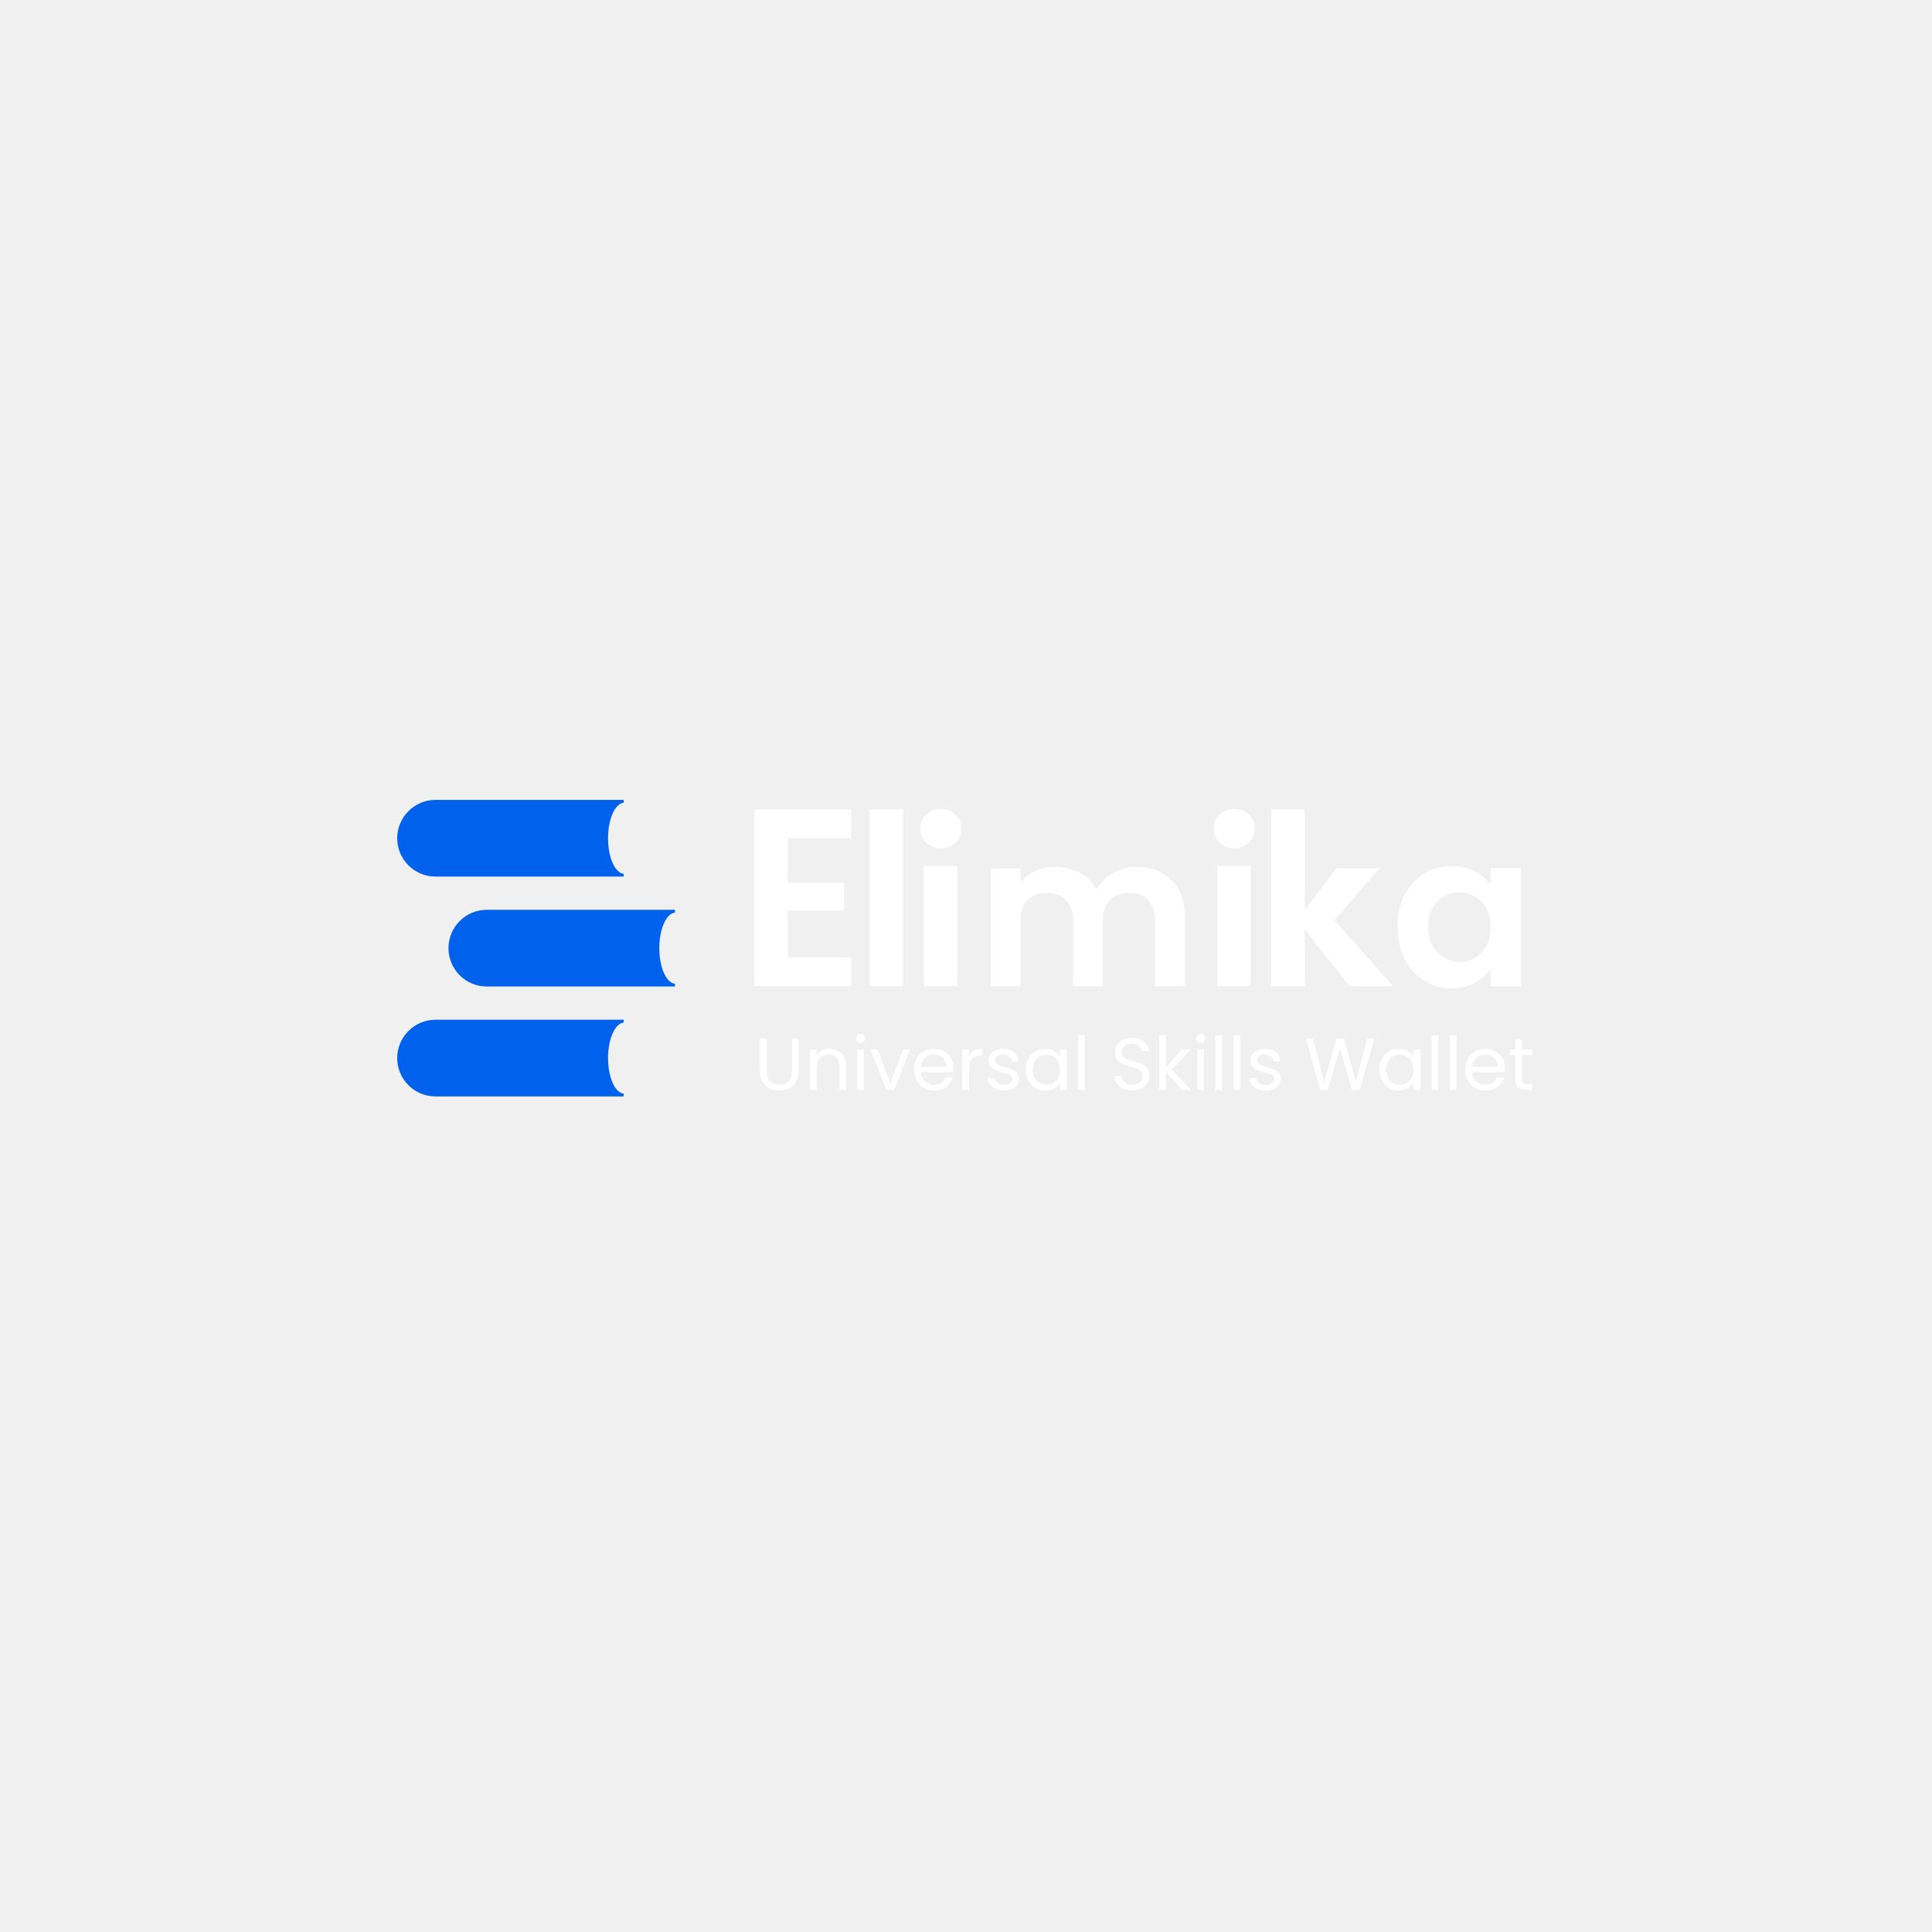
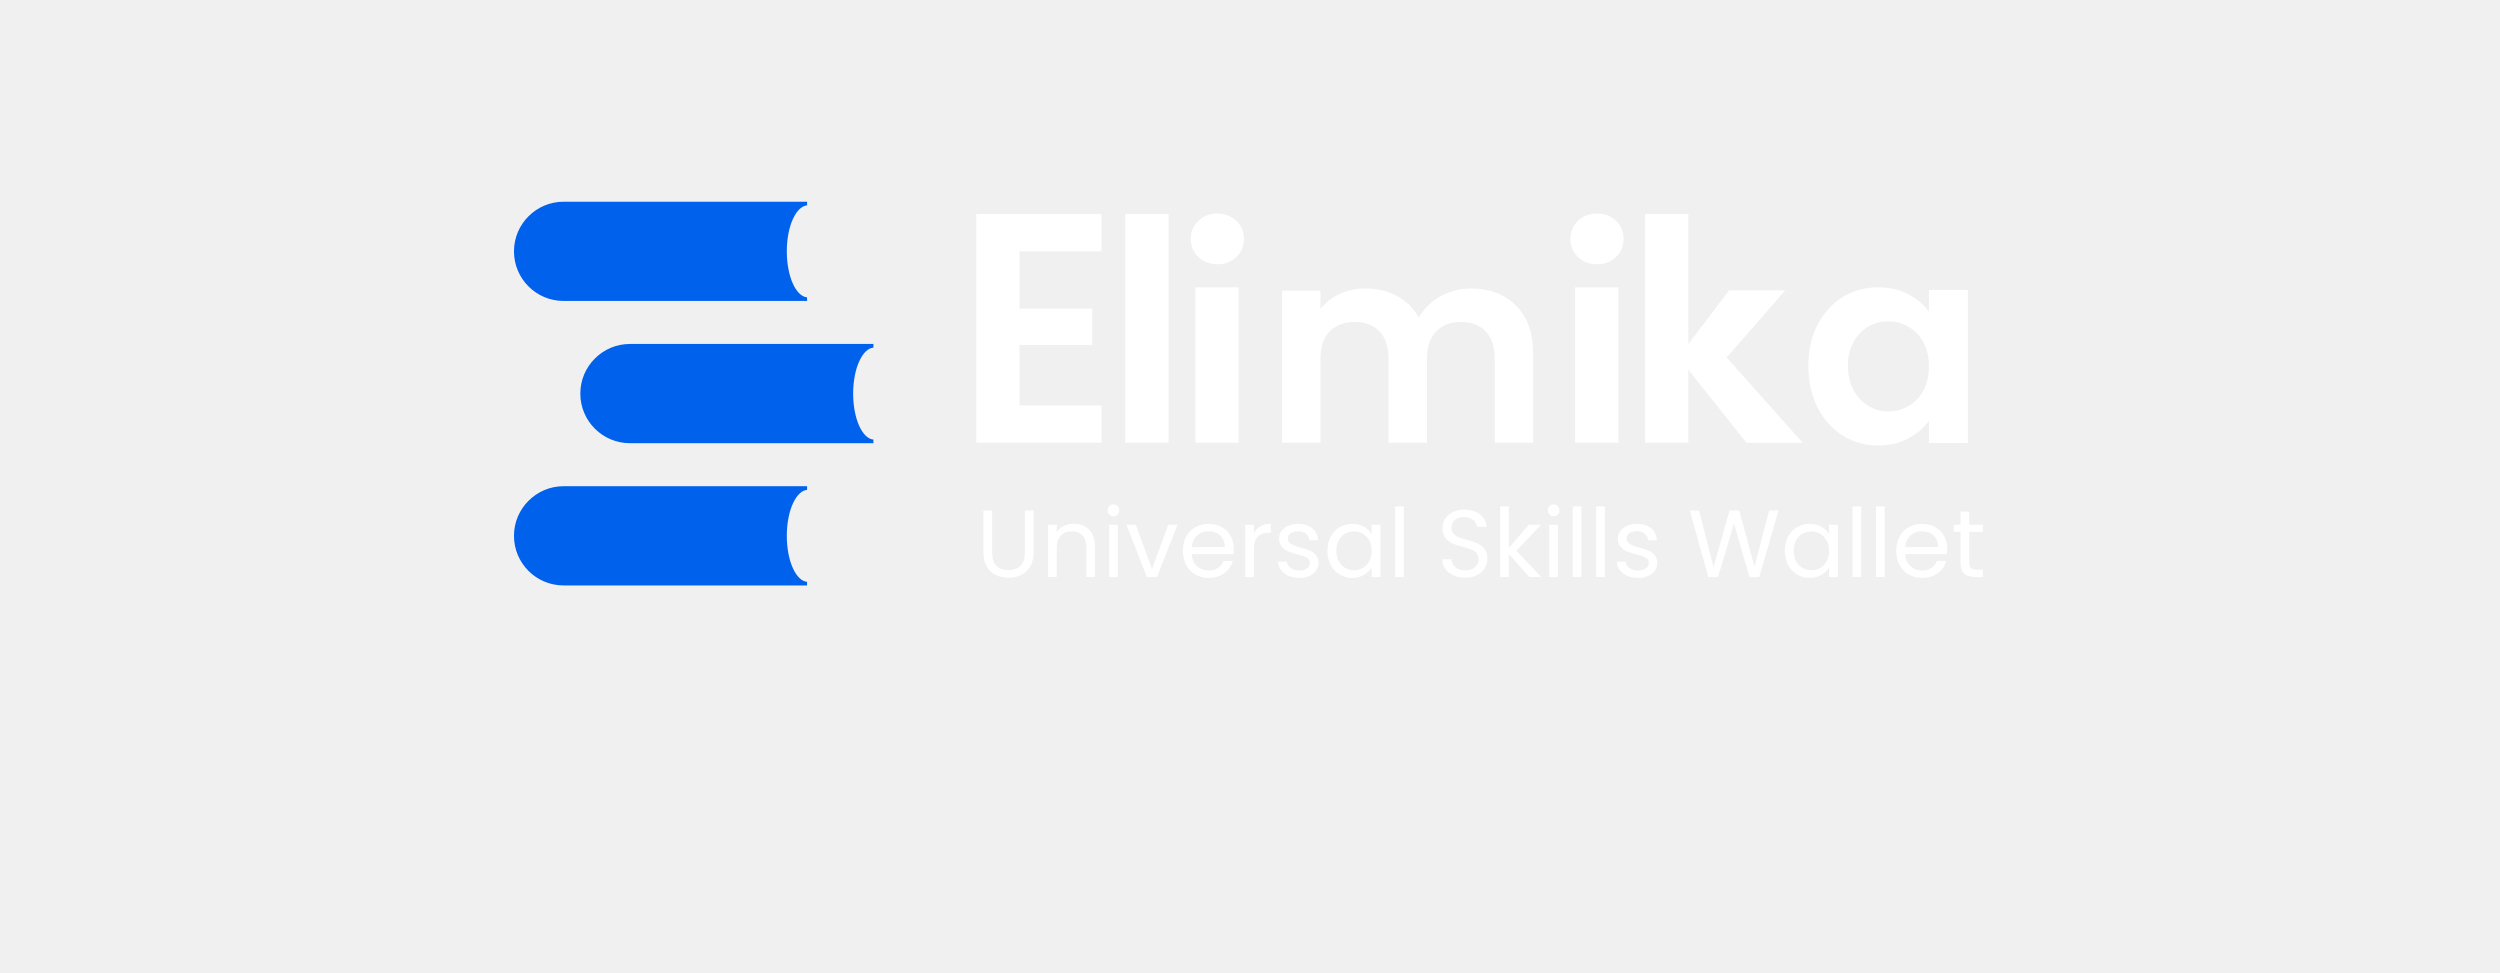
- <svg xmlns="http://www.w3.org/2000/svg" id="Layer_1" data-name="Layer 1" viewBox="0 0 1080 1080">
+ <svg xmlns="http://www.w3.org/2000/svg" id="Layer_1" data-name="Layer 1" viewBox="0 360 1080 420">
  <defs>
    <style>
      .cls-1 {
        fill: #fff;
      }
      .cls-3 {
        fill: #0061ed;
      }
    </style>
  </defs>
  <g>
    <g>
      <path class="cls-1" d="M440.45,468.58v24.73h31.37v15.69h-31.37v26.15h35.38v16.11h-54.07v-98.79h54.07v16.11h-35.38Z" />
      <path class="cls-1" d="M504.8,452.47v98.79h-18.69v-98.79h18.69Z" />
      <path class="cls-1" d="M654.92,492.02c4.94,4.94,7.41,11.84,7.41,20.7v38.55h-16.6v-36.29c0-5.14-1.3-9.07-3.91-11.8-2.61-2.73-6.17-4.09-10.67-4.09s-8.09,1.36-10.73,4.09c-2.65,2.73-3.97,6.66-3.97,11.8v36.29h-16.6v-36.29c0-5.14-1.3-9.07-3.91-11.8-2.61-2.73-6.17-4.09-10.67-4.09s-8.2,1.36-10.85,4.09c-2.65,2.73-3.97,6.66-3.97,11.8v36.29h-16.6v-65.71h16.6v7.95c2.14-2.77,4.88-4.94,8.24-6.52,3.36-1.58,7.06-2.37,11.09-2.37,5.14,0,9.73,1.09,13.76,3.26,4.03,2.18,7.16,5.28,9.37,9.31,2.13-3.8,5.24-6.84,9.31-9.13,4.07-2.29,8.48-3.44,13.22-3.44,8.06,0,14.57,2.47,19.51,7.41Z" />
      <path class="cls-1" d="M517.69,471.02c-2.18-2.09-3.27-4.69-3.27-7.81s1.09-5.72,3.27-7.81c2.18-2.09,4.92-3.14,8.21-3.14s6.03,1.05,8.21,3.14c2.18,2.09,3.27,4.7,3.27,7.81s-1.09,5.72-3.27,7.81c-2.18,2.09-4.92,3.14-8.21,3.14s-6.03-1.05-8.21-3.14ZM535.11,484.13v67.13h-18.69v-67.13h18.69Z" />
      <path class="cls-1" d="M681.7,471.02c-2.18-2.09-3.27-4.69-3.27-7.81s1.09-5.72,3.27-7.81c2.18-2.09,4.92-3.14,8.21-3.14s6.03,1.05,8.21,3.14c2.18,2.09,3.27,4.7,3.27,7.81s-1.09,5.72-3.27,7.81c-2.18,2.09-4.92,3.14-8.21,3.14s-6.03-1.05-8.21-3.14ZM699.12,484.13v67.13h-18.69v-67.13h18.69Z" />
      <path class="cls-1" d="M754.46,551.26l-25.1-31.51v31.51h-18.69v-98.79h18.69v56.21l17.6-23.27h24.3l-25.35,29.02,32.84,36.85h-24.3Z" />
      <path class="cls-1" d="M785.21,500.26c2.67-5.18,6.29-9.16,10.87-11.95,4.58-2.79,9.69-4.18,15.35-4.18,4.94,0,9.26,1,12.96,2.99,3.7,1.99,6.67,4.5,8.9,7.53v-9.44h16.84v66.18h-16.84v-9.68c-2.15,3.11-5.12,5.67-8.9,7.7-3.78,2.03-8.14,3.05-13.08,3.05-5.58,0-10.65-1.43-15.23-4.3-4.58-2.87-8.2-6.91-10.87-12.12-2.67-5.22-4-11.21-4-17.98s1.33-12.62,4-17.8ZM830.9,507.84c-1.59-2.91-3.74-5.14-6.45-6.69-2.71-1.55-5.61-2.33-8.72-2.33s-5.97.76-8.6,2.27c-2.63,1.51-4.76,3.72-6.39,6.63-1.63,2.91-2.45,6.35-2.45,10.33s.82,7.47,2.45,10.45c1.63,2.99,3.78,5.28,6.45,6.87,2.67,1.59,5.51,2.39,8.54,2.39s6.01-.78,8.72-2.33c2.71-1.55,4.86-3.78,6.45-6.69,1.59-2.91,2.39-6.39,2.39-10.45s-.8-7.54-2.39-10.45Z" />
    </g>
    <g>
      <path class="cls-3" d="M342.57,454.53c-1.65,3.59-2.67,8.55-2.67,14.05,0,10.71,3.88,19.45,8.75,19.87v1.56h-105.18c-11.84,0-21.43-9.59-21.43-21.43,0-5.92,2.4-11.28,6.29-15.15,3.86-3.88,9.23-6.29,15.15-6.29h105.18v1.58c-2.38.21-4.5,2.38-6.07,5.8Z" />
      <path class="cls-3" d="M371.23,515.98c-1.65,3.59-2.67,8.55-2.67,14.05,0,10.71,3.88,19.45,8.75,19.87v1.56h-105.18c-11.84,0-21.43-9.59-21.43-21.43,0-5.92,2.4-11.28,6.29-15.15,3.86-3.88,9.23-6.29,15.15-6.29h105.18v1.58c-2.38.21-4.5,2.38-6.07,5.8Z" />
      <path class="cls-3" d="M342.57,577.43c-1.65,3.59-2.67,8.55-2.67,14.05,0,10.71,3.88,19.45,8.75,19.87v1.56h-105.18c-11.84,0-21.43-9.59-21.43-21.43,0-5.92,2.4-11.28,6.29-15.15,3.86-3.88,9.23-6.29,15.15-6.29h105.18v1.58c-2.38.21-4.5,2.38-6.07,5.8Z" />
    </g>
    <g>
      <path class="cls-1" d="M428.6,580.55v18.18c0,2.56.62,4.45,1.88,5.69,1.25,1.24,2.99,1.85,5.21,1.85s3.92-.62,5.17-1.85c1.25-1.24,1.88-3.13,1.88-5.69v-18.18h3.75v18.14c0,2.39-.48,4.4-1.44,6.04-.96,1.64-2.26,2.85-3.9,3.65-1.64.8-3.47,1.2-5.5,1.2s-3.87-.4-5.5-1.2c-1.63-.8-2.93-2.01-3.87-3.65-.95-1.63-1.42-3.65-1.42-6.04v-18.14h3.75Z" />
      <path class="cls-1" d="M470.44,588.77c1.7,1.66,2.56,4.06,2.56,7.19v13.31h-3.71v-12.78c0-2.25-.56-3.98-1.69-5.17-1.13-1.2-2.67-1.79-4.62-1.79s-3.55.62-4.72,1.85-1.75,3.04-1.75,5.4v12.49h-3.75v-22.59h3.75v3.21c.74-1.15,1.75-2.05,3.03-2.68,1.28-.63,2.69-.95,4.23-.95,2.75,0,4.97.83,6.68,2.49Z" />
      <path class="cls-1" d="M479.26,582.28c-.49-.49-.74-1.1-.74-1.81s.25-1.32.74-1.81c.49-.5,1.1-.74,1.81-.74s1.27.25,1.75.74c.48.49.72,1.1.72,1.81s-.24,1.32-.72,1.81c-.48.5-1.06.74-1.75.74s-1.32-.25-1.81-.74ZM482.89,586.69v22.59h-3.75v-22.59h3.75Z" />
      <path class="cls-1" d="M497.68,605.81l7.01-19.13h4l-8.86,22.59h-4.37l-8.86-22.59h4.04l7.05,19.13Z" />
      <path class="cls-1" d="M532.88,599.38h-18.05c.14,2.23.9,3.96,2.29,5.21,1.39,1.25,3.07,1.88,5.05,1.88,1.62,0,2.97-.38,4.06-1.13,1.09-.75,1.85-1.76,2.29-3.03h4.04c-.6,2.17-1.81,3.94-3.63,5.3-1.81,1.36-4.07,2.04-6.76,2.04-2.14,0-4.06-.48-5.75-1.44s-3.02-2.33-3.98-4.1-1.44-3.83-1.44-6.16.47-4.38,1.4-6.14c.93-1.76,2.25-3.11,3.94-4.06,1.69-.95,3.63-1.42,5.83-1.42s4.04.47,5.69,1.4c1.65.93,2.92,2.22,3.81,3.85.89,1.63,1.34,3.48,1.34,5.54,0,.71-.04,1.47-.12,2.27ZM528.19,592.64c-.63-1.03-1.49-1.81-2.58-2.35-1.09-.54-2.29-.8-3.61-.8-1.9,0-3.51.61-4.84,1.81-1.33,1.21-2.1,2.88-2.29,5.03h14.26c0-1.43-.32-2.66-.95-3.69Z" />
      <path class="cls-1" d="M544.53,587.35c1.22-.71,2.71-1.07,4.47-1.07v3.88h-.99c-4.2,0-6.31,2.28-6.31,6.84v12.28h-3.75v-22.59h3.75v3.67c.66-1.29,1.6-2.29,2.82-3.01Z" />
      <path class="cls-1" d="M556.67,608.76c-1.37-.59-2.46-1.41-3.26-2.47-.8-1.06-1.24-2.27-1.32-3.65h3.88c.11,1.13.64,2.05,1.59,2.76.95.72,2.19,1.07,3.73,1.07,1.43,0,2.56-.32,3.38-.95.82-.63,1.24-1.43,1.24-2.39s-.44-1.72-1.32-2.21c-.88-.48-2.24-.95-4.08-1.42-1.68-.44-3.04-.89-4.1-1.34-1.06-.45-1.96-1.13-2.72-2.02-.76-.89-1.13-2.07-1.13-3.52,0-1.15.34-2.21,1.03-3.17.69-.96,1.66-1.72,2.93-2.29s2.71-.85,4.33-.85c2.5,0,4.52.63,6.06,1.9,1.54,1.26,2.36,3,2.47,5.19h-3.75c-.08-1.18-.56-2.13-1.42-2.84s-2.03-1.07-3.48-1.07c-1.35,0-2.42.29-3.21.87s-1.2,1.33-1.2,2.27c0,.74.24,1.35.72,1.83.48.48,1.08.87,1.81,1.15.73.29,1.74.61,3.03.97,1.62.44,2.94.87,3.96,1.3s1.89,1.06,2.62,1.92c.73.85,1.11,1.96,1.13,3.34,0,1.24-.34,2.35-1.03,3.34-.69.99-1.66,1.77-2.91,2.33-1.25.56-2.69.84-4.31.84-1.73,0-3.28-.3-4.66-.89Z" />
      <path class="cls-1" d="M574.84,591.82c.93-1.74,2.22-3.1,3.85-4.06,1.63-.96,3.46-1.44,5.46-1.44s3.7.43,5.15,1.28c1.46.85,2.54,1.92,3.26,3.21v-4.12h3.79v22.59h-3.79v-4.2c-.74,1.32-1.85,2.41-3.32,3.28-1.47.87-3.18,1.3-5.13,1.3s-3.82-.5-5.44-1.48c-1.62-.99-2.9-2.38-3.83-4.16-.93-1.79-1.4-3.82-1.4-6.1s.47-4.33,1.4-6.08ZM591.54,593.49c-.69-1.26-1.61-2.23-2.78-2.91-1.17-.67-2.45-1.01-3.85-1.01s-2.68.33-3.83.99c-1.15.66-2.08,1.62-2.76,2.88-.69,1.26-1.03,2.75-1.03,4.45s.34,3.24,1.03,4.51c.69,1.28,1.61,2.25,2.76,2.93,1.15.67,2.43,1.01,3.83,1.01s2.69-.34,3.85-1.01c1.17-.67,2.1-1.65,2.78-2.93.69-1.28,1.03-2.77,1.03-4.47s-.34-3.19-1.03-4.45Z" />
      <path class="cls-1" d="M606.46,578.77v30.5h-3.75v-30.5h3.75Z" />
      <path class="cls-1" d="M627.87,608.55c-1.5-.67-2.67-1.61-3.52-2.8s-1.29-2.58-1.32-4.14h4c.14,1.35.69,2.48,1.67,3.4s2.4,1.38,4.27,1.38,3.19-.45,4.22-1.34,1.55-2.04,1.55-3.44c0-1.1-.3-1.99-.91-2.68-.6-.69-1.36-1.21-2.27-1.57-.91-.36-2.13-.74-3.67-1.15-1.9-.49-3.41-.99-4.55-1.48-1.14-.5-2.12-1.27-2.93-2.33-.81-1.06-1.22-2.48-1.22-4.27,0-1.57.4-2.95,1.2-4.16s1.92-2.14,3.36-2.8c1.44-.66,3.1-.99,4.97-.99,2.69,0,4.9.67,6.62,2.02,1.72,1.35,2.69,3.13,2.91,5.36h-4.12c-.14-1.1-.72-2.07-1.73-2.91-1.02-.84-2.36-1.26-4.04-1.26-1.57,0-2.84.41-3.83,1.22s-1.48,1.94-1.48,3.4c0,1.04.29,1.9.89,2.56.59.66,1.32,1.16,2.18,1.5.87.34,2.08.74,3.65,1.17,1.9.52,3.42,1.04,4.58,1.55,1.15.51,2.14,1.29,2.97,2.35.82,1.06,1.24,2.49,1.24,4.31,0,1.4-.37,2.72-1.11,3.96-.74,1.24-1.84,2.24-3.3,3.01-1.46.77-3.17,1.15-5.15,1.15s-3.59-.34-5.09-1.01Z" />
      <path class="cls-1" d="M660.66,609.27l-8.86-9.97v9.97h-3.75v-30.5h3.75v17.93l8.7-10.02h5.23l-10.63,11.25,10.67,11.33h-5.11Z" />
      <path class="cls-1" d="M669.4,582.28c-.5-.49-.74-1.1-.74-1.81s.25-1.32.74-1.81c.49-.5,1.1-.74,1.81-.74s1.27.25,1.75.74c.48.49.72,1.1.72,1.81s-.24,1.32-.72,1.81c-.48.5-1.07.74-1.75.74s-1.32-.25-1.81-.74ZM673.02,586.69v22.59h-3.75v-22.59h3.75Z" />
      <path class="cls-1" d="M683.16,578.77v30.5h-3.75v-30.5h3.75Z" />
      <path class="cls-1" d="M693.3,578.77v30.5h-3.75v-30.5h3.75Z" />
      <path class="cls-1" d="M703.03,608.76c-1.38-.59-2.46-1.41-3.26-2.47-.8-1.06-1.24-2.27-1.32-3.65h3.87c.11,1.13.64,2.05,1.59,2.76.95.72,2.19,1.07,3.73,1.07,1.43,0,2.56-.32,3.38-.95.82-.63,1.24-1.43,1.24-2.39s-.44-1.72-1.32-2.21c-.88-.48-2.24-.95-4.08-1.42-1.68-.44-3.04-.89-4.1-1.34s-1.96-1.13-2.72-2.02c-.76-.89-1.13-2.07-1.13-3.52,0-1.15.34-2.21,1.03-3.17.69-.96,1.66-1.72,2.93-2.29,1.26-.56,2.71-.85,4.33-.85,2.5,0,4.52.63,6.06,1.9,1.54,1.26,2.36,3,2.47,5.19h-3.75c-.08-1.18-.56-2.13-1.42-2.84-.87-.71-2.03-1.07-3.48-1.07-1.35,0-2.42.29-3.21.87-.8.58-1.2,1.33-1.2,2.27,0,.74.24,1.35.72,1.83.48.48,1.09.87,1.81,1.15.73.29,1.74.61,3.03.97,1.62.44,2.94.87,3.96,1.3,1.02.43,1.89,1.06,2.62,1.92.73.85,1.11,1.96,1.13,3.34,0,1.24-.34,2.35-1.03,3.34s-1.66,1.77-2.91,2.33c-1.25.56-2.69.84-4.31.84-1.73,0-3.28-.3-4.66-.89Z" />
      <path class="cls-1" d="M768.32,580.55l-8.33,28.73h-4.21l-6.68-23.12-6.92,23.12-4.16.04-8.04-28.77h4l6.26,24.36,6.92-24.36h4.2l6.59,24.28,6.31-24.28h4.04Z" />
      <path class="cls-1" d="M772.44,591.82c.93-1.74,2.22-3.1,3.85-4.06,1.63-.96,3.46-1.44,5.46-1.44s3.7.43,5.15,1.28c1.46.85,2.54,1.92,3.26,3.21v-4.12h3.79v22.59h-3.79v-4.2c-.74,1.32-1.85,2.41-3.32,3.28-1.47.87-3.18,1.3-5.13,1.3s-3.82-.5-5.44-1.48c-1.62-.99-2.9-2.38-3.83-4.16-.93-1.79-1.4-3.82-1.4-6.1s.47-4.33,1.4-6.08ZM789.13,593.49c-.69-1.26-1.61-2.23-2.78-2.91-1.17-.67-2.45-1.01-3.85-1.01s-2.68.33-3.83.99c-1.15.66-2.08,1.62-2.76,2.88-.69,1.26-1.03,2.75-1.03,4.45s.34,3.24,1.03,4.51c.69,1.28,1.61,2.25,2.76,2.93,1.15.67,2.43,1.01,3.83,1.01s2.69-.34,3.85-1.01c1.17-.67,2.1-1.65,2.78-2.93.69-1.28,1.03-2.77,1.03-4.47s-.34-3.19-1.03-4.45Z" />
      <path class="cls-1" d="M804.05,578.77v30.5h-3.75v-30.5h3.75Z" />
      <path class="cls-1" d="M814.19,578.77v30.5h-3.75v-30.5h3.75Z" />
      <path class="cls-1" d="M841.07,599.38h-18.05c.14,2.23.9,3.96,2.29,5.21,1.39,1.25,3.07,1.88,5.05,1.88,1.62,0,2.97-.38,4.06-1.13,1.08-.75,1.85-1.76,2.29-3.03h4.04c-.61,2.17-1.81,3.94-3.63,5.3-1.81,1.36-4.07,2.04-6.76,2.04-2.14,0-4.06-.48-5.75-1.44-1.69-.96-3.02-2.33-3.98-4.1s-1.44-3.83-1.44-6.16.47-4.38,1.4-6.14c.93-1.76,2.25-3.11,3.94-4.06,1.69-.95,3.63-1.42,5.83-1.42s4.04.47,5.69,1.4c1.65.93,2.92,2.22,3.81,3.85s1.34,3.48,1.34,5.54c0,.71-.04,1.47-.12,2.27ZM836.37,592.64c-.63-1.03-1.49-1.81-2.58-2.35-1.09-.54-2.29-.8-3.61-.8-1.9,0-3.51.61-4.84,1.81s-2.1,2.88-2.29,5.03h14.26c0-1.43-.32-2.66-.95-3.69Z" />
      <path class="cls-1" d="M850.71,589.78v13.31c0,1.1.23,1.88.7,2.33.47.45,1.28.68,2.43.68h2.76v3.17h-3.38c-2.09,0-3.65-.48-4.7-1.44-1.04-.96-1.57-2.54-1.57-4.74v-13.31h-2.93v-3.09h2.93v-5.69h3.75v5.69h5.89v3.09h-5.89Z" />
    </g>
  </g>
</svg>
